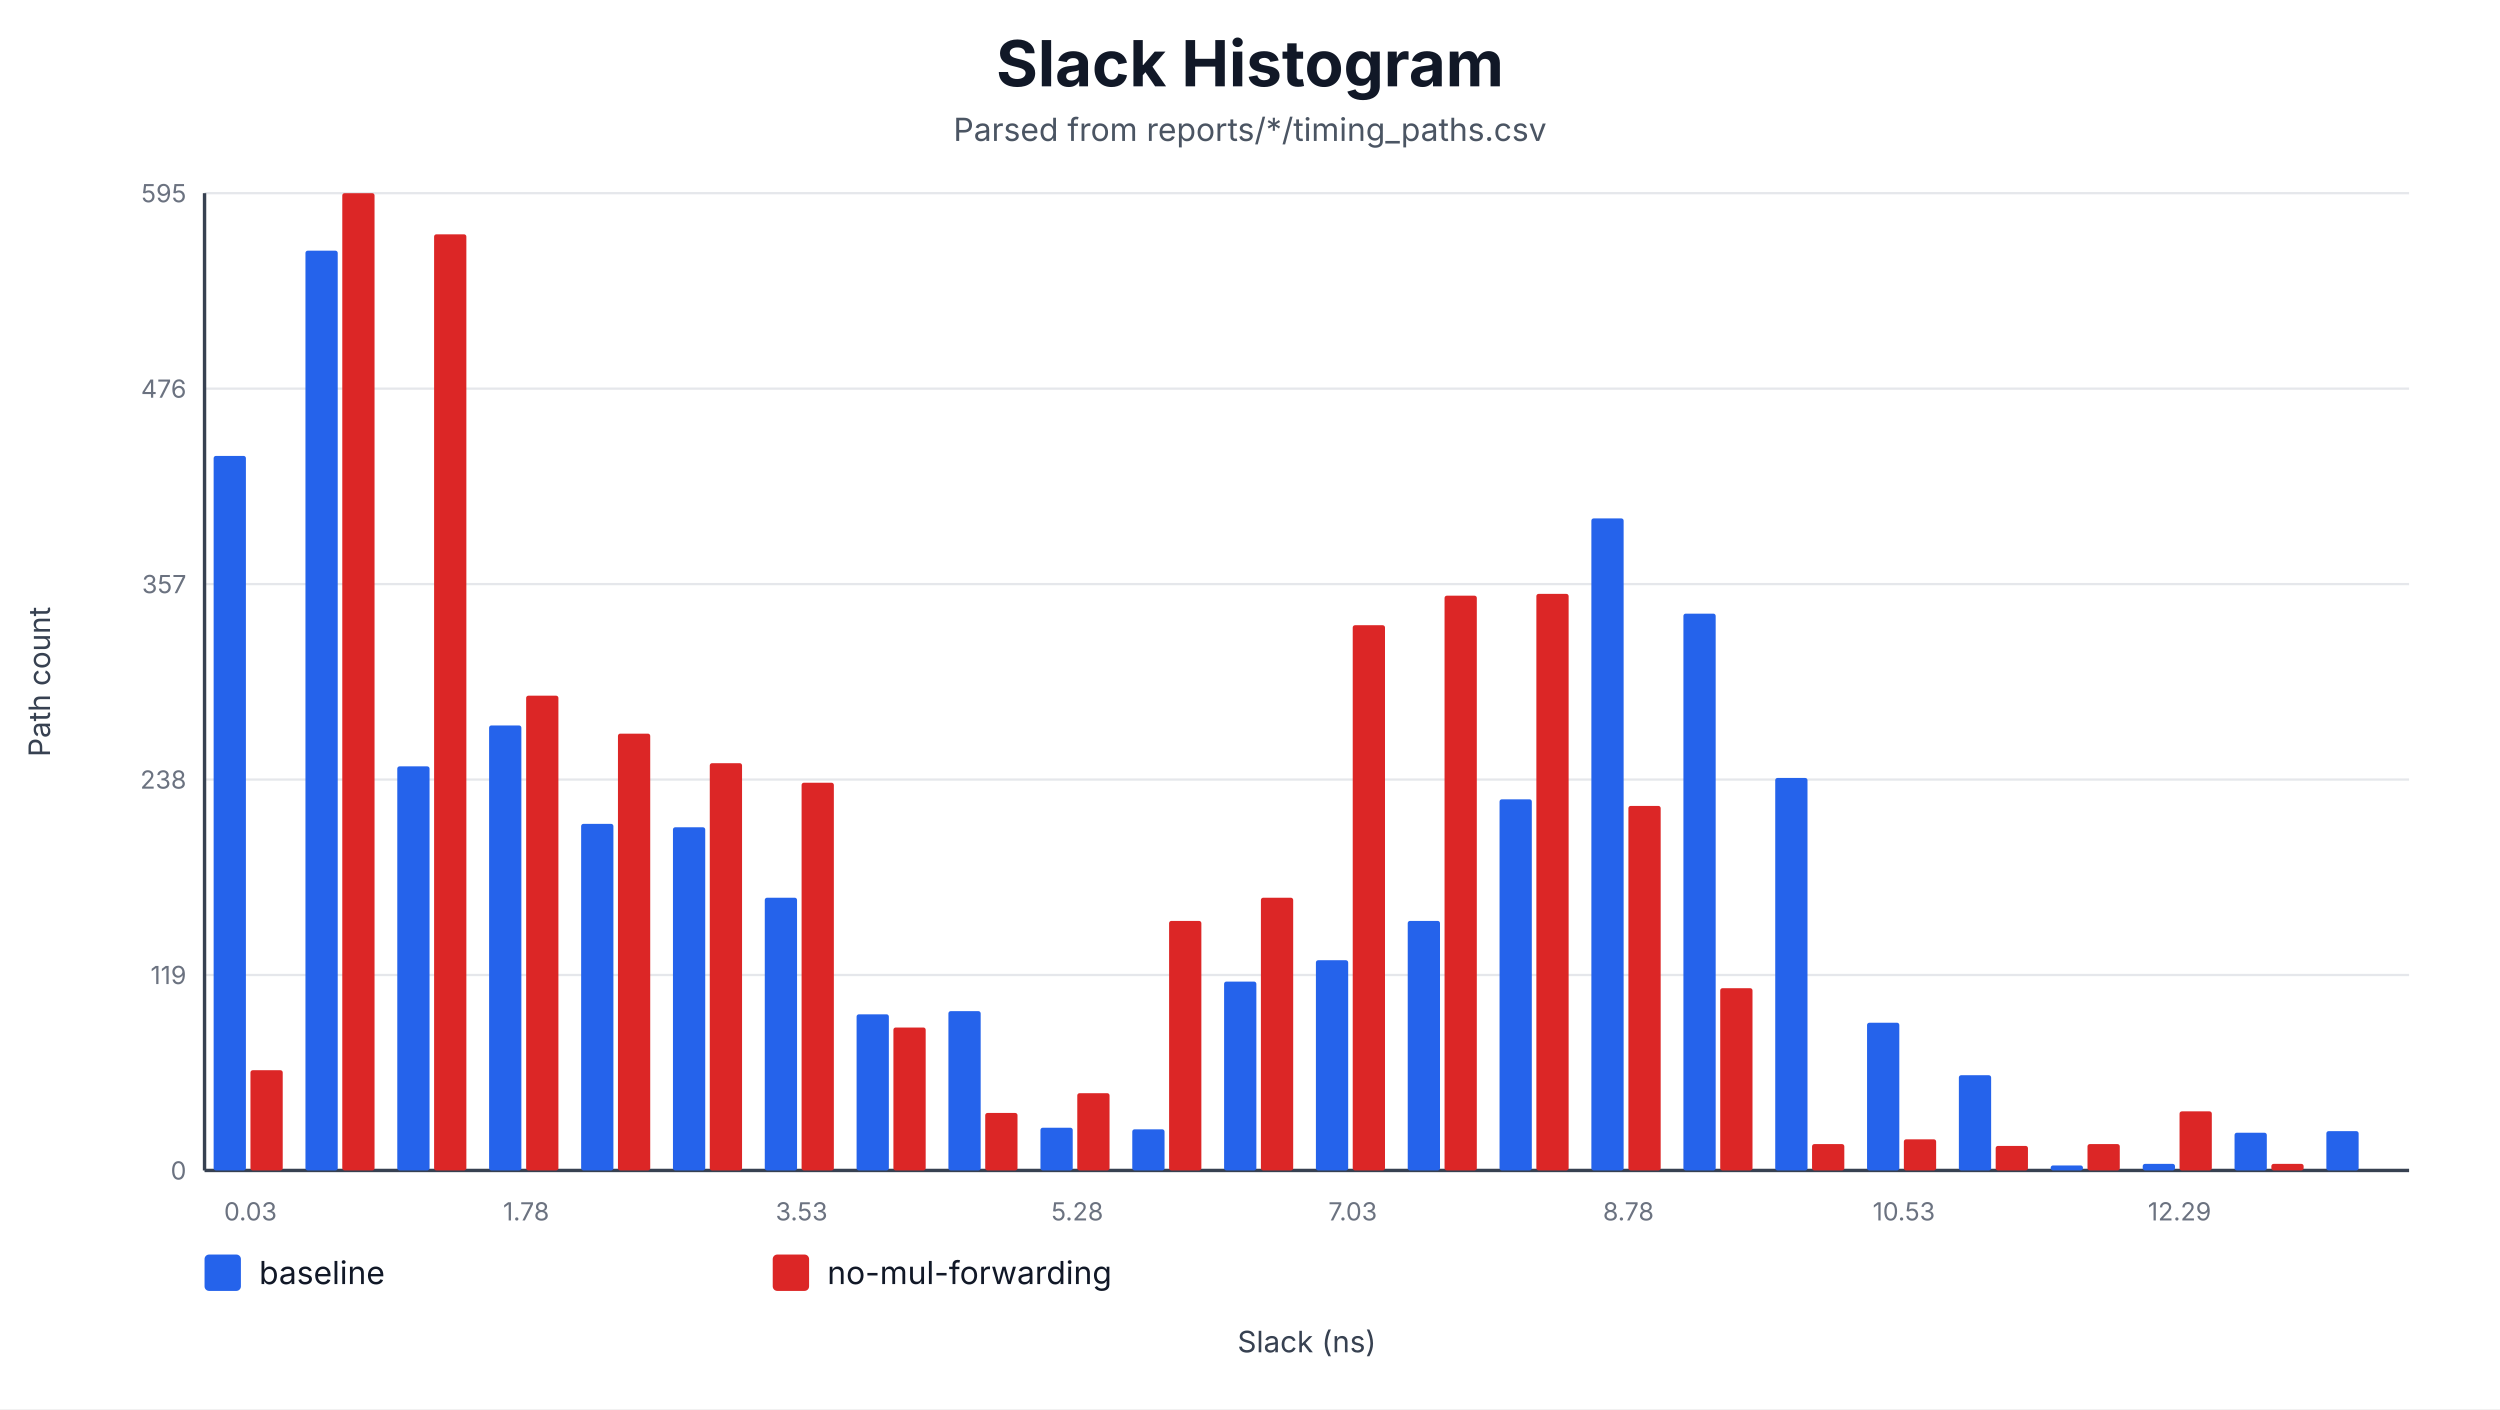
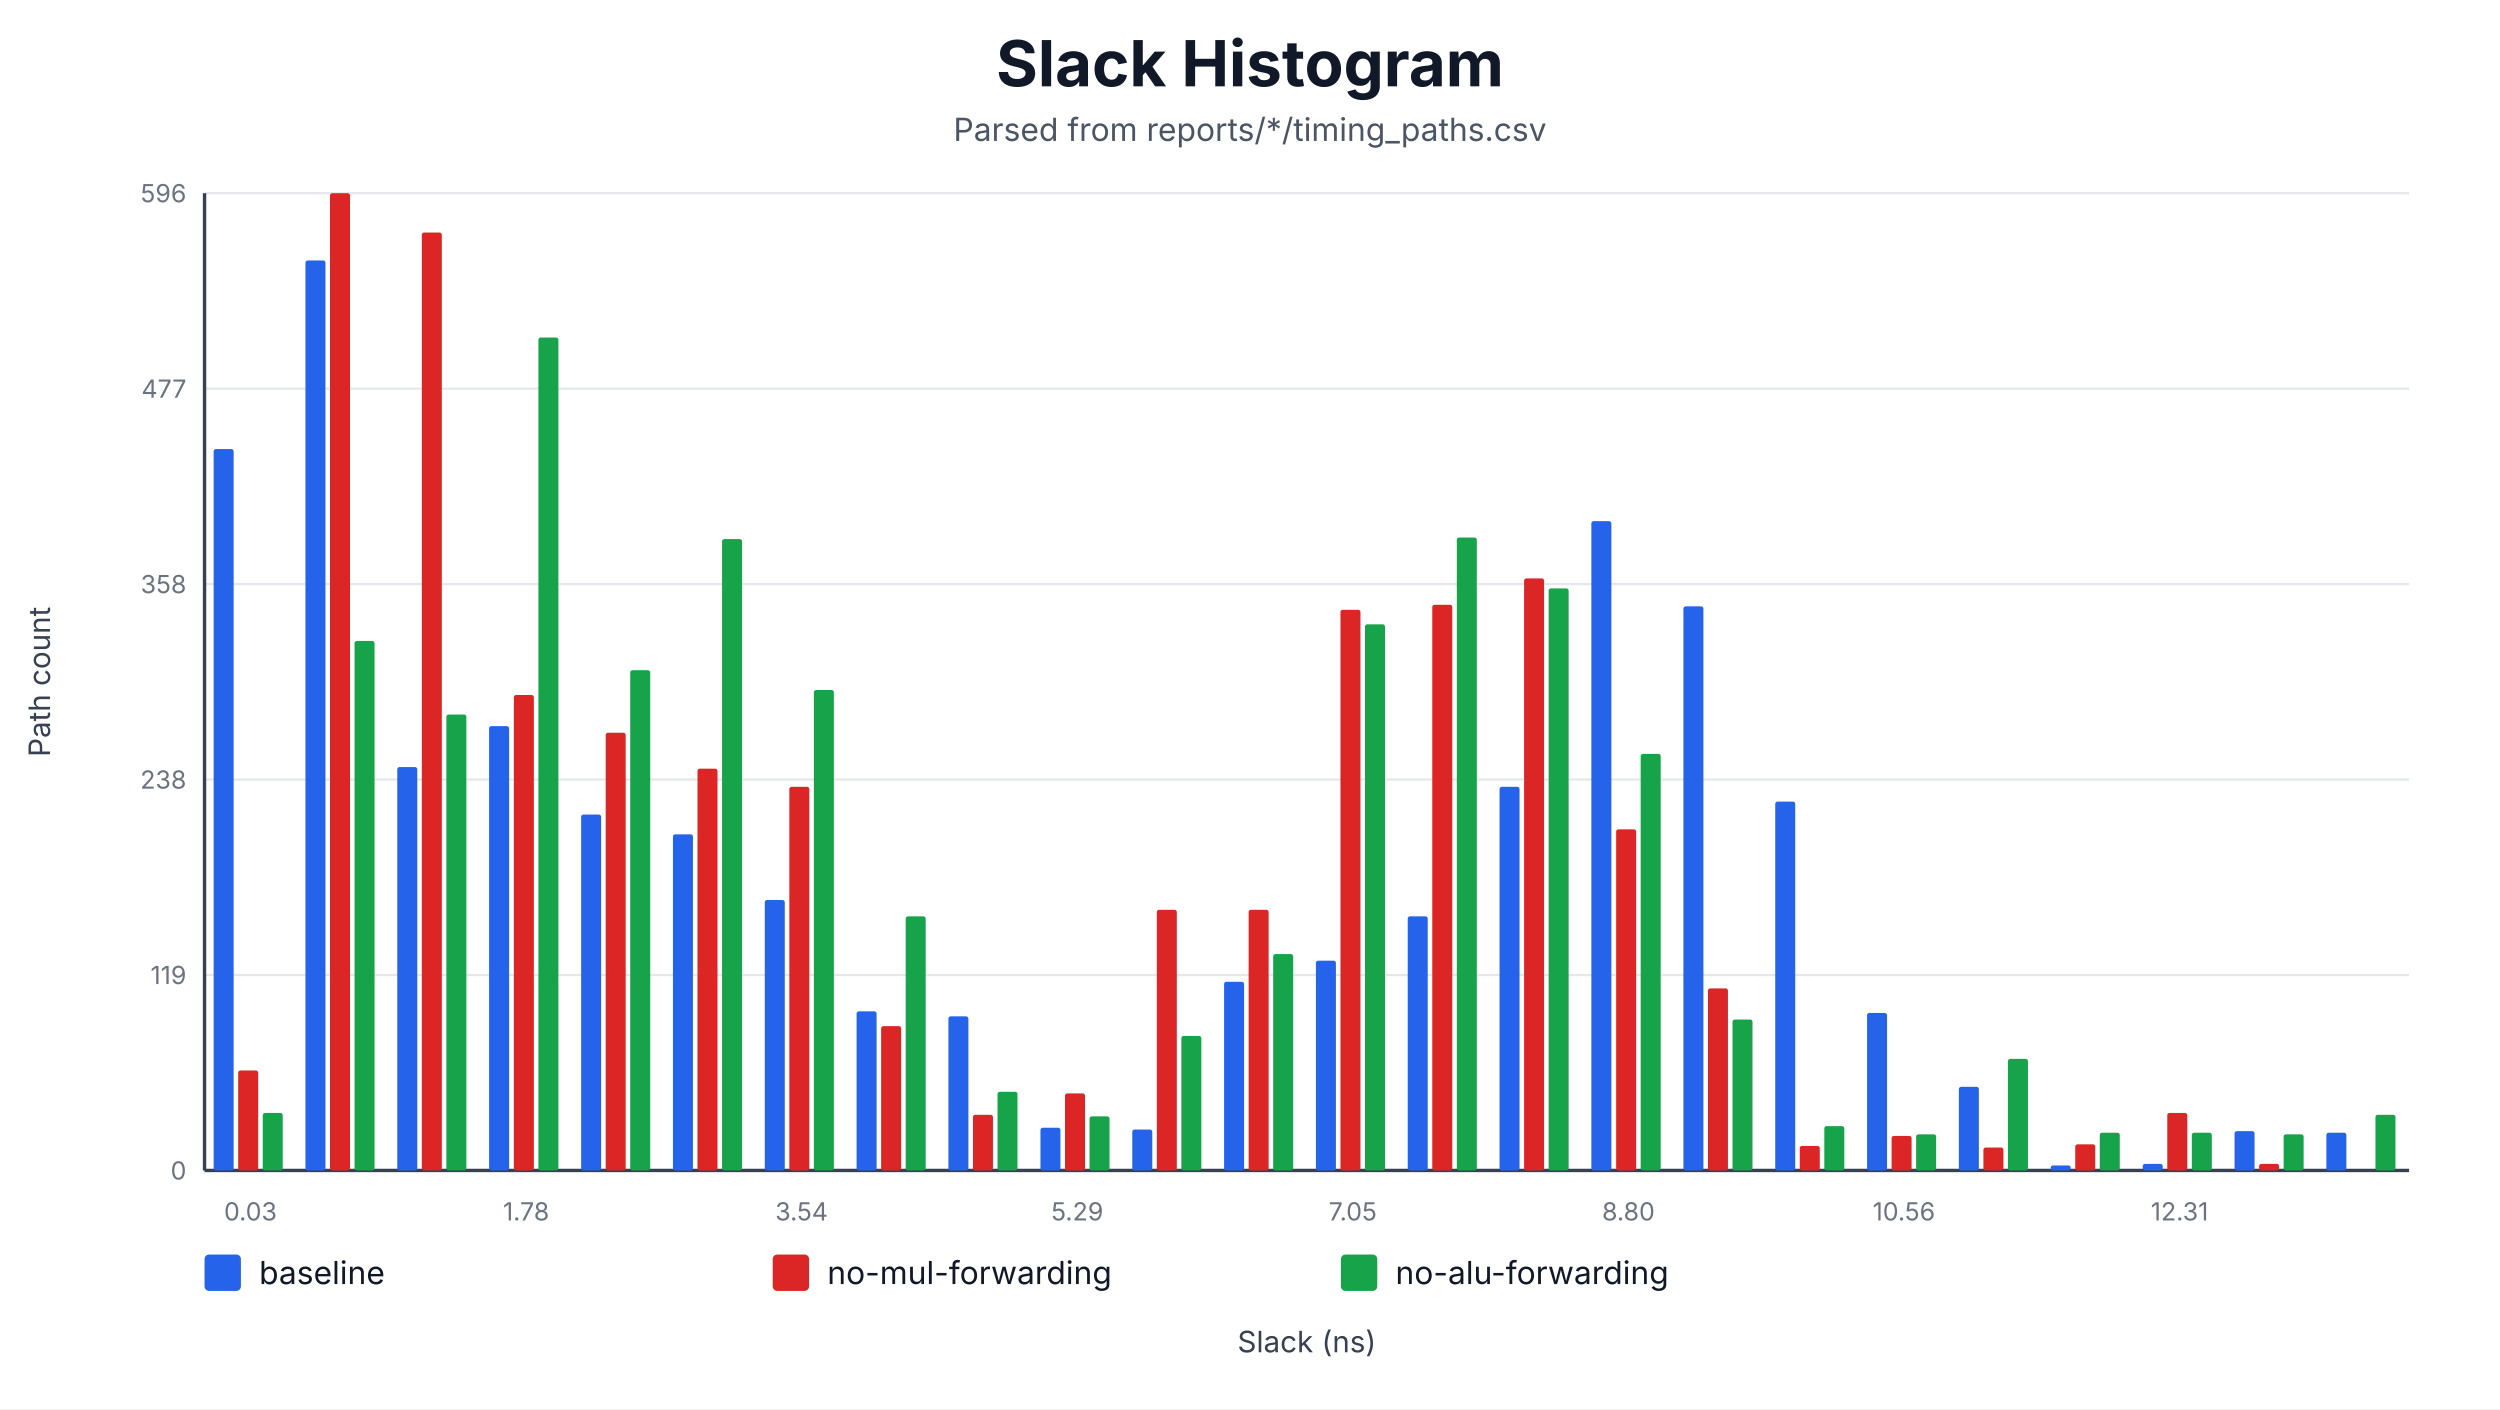
<svg xmlns="http://www.w3.org/2000/svg" width="1100" height="620" viewBox="0 0 1100 620">
  <rect width="100%" height="100%" fill="#ffffff" />
  <style>text{font-family:Inter,Arial,sans-serif;fill:#111827}.title{font-size:28px;font-weight:700}.subtitle{font-size:14px;fill:#4b5563}.axis{font-size:13px;fill:#374151}.tick{font-size:11px;fill:#6b7280}.grid{stroke:#e5e7eb}.axisline{stroke:#374151;stroke-width:1.5}.legend{font-size:14px}</style>
  <text class="title" x="550.0" y="38" text-anchor="middle">Slack Histogram</text>
  <text class="subtitle" x="550.0" y="62" text-anchor="middle">Parsed from reports/*/timing_paths.csv</text>
  <line class="grid" x1="90" y1="515.0" x2="1060" y2="515.0" />
  <text class="tick" x="82" y="519.0" text-anchor="end">0</text>
  <line class="grid" x1="90" y1="429.0" x2="1060" y2="429.0" />
  <text class="tick" x="82" y="433.0" text-anchor="end">119</text>
  <line class="grid" x1="90" y1="343.0" x2="1060" y2="343.0" />
  <text class="tick" x="82" y="347.0" text-anchor="end">238</text>
  <line class="grid" x1="90" y1="257.0" x2="1060" y2="257.0" />
-   <text class="tick" x="82" y="261.0" text-anchor="end">357</text>
+   <text class="tick" x="82" y="261.0" text-anchor="end">358</text>
  <line class="grid" x1="90" y1="171.0" x2="1060" y2="171.0" />
-   <text class="tick" x="82" y="175.0" text-anchor="end">476</text>
+   <text class="tick" x="82" y="175.0" text-anchor="end">477</text>
  <line class="grid" x1="90" y1="85.0" x2="1060" y2="85.0" />
-   <text class="tick" x="82" y="89.0" text-anchor="end">595</text>
+   <text class="tick" x="82" y="89.0" text-anchor="end">596</text>
  <line class="axisline" x1="90" y1="85" x2="90" y2="515" />
  <line class="axisline" x1="90" y1="515" x2="1060" y2="515" />
  <text class="axis" x="22" y="300.0" transform="rotate(-90 22 300.0)" text-anchor="middle">Path count</text>
  <text class="axis" x="575.0" y="595" text-anchor="middle">Slack (ns)</text>
  <text class="tick" x="110.2" y="537" text-anchor="middle">0.03</text>
-   <rect x="94.0" y="200.6" width="14.2" height="314.4" fill="#2563eb" rx="1" />
-   <rect x="110.2" y="470.9" width="14.2" height="44.1" fill="#dc2626" rx="1" />
-   <rect x="134.4" y="110.3" width="14.2" height="404.7" fill="#2563eb" rx="1" />
-   <rect x="150.6" y="85.0" width="14.2" height="430.0" fill="#dc2626" rx="1" />
-   <rect x="174.8" y="337.2" width="14.2" height="177.8" fill="#2563eb" rx="1" />
-   <rect x="191.0" y="103.1" width="14.2" height="411.9" fill="#dc2626" rx="1" />
+   <rect x="94.0" y="197.6" width="8.8" height="317.4" fill="#2563eb" rx="1" />
+   <rect x="104.8" y="471.0" width="8.8" height="44.0" fill="#dc2626" rx="1" />
+   <rect x="115.6" y="489.7" width="8.8" height="25.3" fill="#16a34a" rx="1" />
+   <rect x="134.4" y="114.6" width="8.8" height="400.4" fill="#2563eb" rx="1" />
+   <rect x="145.2" y="85.0" width="8.8" height="430.0" fill="#dc2626" rx="1" />
+   <rect x="156.0" y="282.0" width="8.8" height="233.0" fill="#16a34a" rx="1" />
+   <rect x="174.8" y="337.5" width="8.8" height="177.5" fill="#2563eb" rx="1" />
+   <rect x="185.6" y="102.3" width="8.8" height="412.7" fill="#dc2626" rx="1" />
+   <rect x="196.4" y="314.4" width="8.8" height="200.6" fill="#16a34a" rx="1" />
  <text class="tick" x="231.5" y="537" text-anchor="middle">1.78</text>
-   <rect x="215.2" y="319.2" width="14.2" height="195.8" fill="#2563eb" rx="1" />
-   <rect x="231.5" y="306.1" width="14.2" height="208.9" fill="#dc2626" rx="1" />
-   <rect x="255.7" y="362.5" width="14.2" height="152.5" fill="#2563eb" rx="1" />
-   <rect x="271.9" y="322.8" width="14.2" height="192.2" fill="#dc2626" rx="1" />
-   <rect x="296.1" y="364.0" width="14.2" height="151.0" fill="#2563eb" rx="1" />
-   <rect x="312.3" y="335.8" width="14.2" height="179.2" fill="#dc2626" rx="1" />
-   <text class="tick" x="352.7" y="537" text-anchor="middle">3.53</text>
-   <rect x="336.5" y="395.0" width="14.2" height="120.0" fill="#2563eb" rx="1" />
-   <rect x="352.7" y="344.4" width="14.2" height="170.6" fill="#dc2626" rx="1" />
-   <rect x="376.9" y="446.3" width="14.2" height="68.7" fill="#2563eb" rx="1" />
-   <rect x="393.1" y="452.1" width="14.2" height="62.9" fill="#dc2626" rx="1" />
-   <rect x="417.3" y="444.9" width="14.2" height="70.1" fill="#2563eb" rx="1" />
-   <rect x="433.5" y="489.7" width="14.2" height="25.3" fill="#dc2626" rx="1" />
-   <text class="tick" x="474.0" y="537" text-anchor="middle">5.28</text>
-   <rect x="457.8" y="496.2" width="14.2" height="18.8" fill="#2563eb" rx="1" />
-   <rect x="474.0" y="481.0" width="14.2" height="34.0" fill="#dc2626" rx="1" />
-   <rect x="498.2" y="496.9" width="14.2" height="18.1" fill="#2563eb" rx="1" />
-   <rect x="514.4" y="405.2" width="14.2" height="109.8" fill="#dc2626" rx="1" />
-   <rect x="538.6" y="431.9" width="14.2" height="83.1" fill="#2563eb" rx="1" />
-   <rect x="554.8" y="395.0" width="14.2" height="120.0" fill="#dc2626" rx="1" />
-   <text class="tick" x="595.2" y="537" text-anchor="middle">7.03</text>
-   <rect x="579.0" y="422.5" width="14.2" height="92.5" fill="#2563eb" rx="1" />
-   <rect x="595.2" y="275.1" width="14.2" height="239.9" fill="#dc2626" rx="1" />
-   <rect x="619.4" y="405.2" width="14.2" height="109.8" fill="#2563eb" rx="1" />
-   <rect x="635.6" y="262.1" width="14.2" height="252.9" fill="#dc2626" rx="1" />
-   <rect x="659.8" y="351.7" width="14.2" height="163.3" fill="#2563eb" rx="1" />
-   <rect x="676.0" y="261.3" width="14.2" height="253.7" fill="#dc2626" rx="1" />
-   <text class="tick" x="716.5" y="537" text-anchor="middle">8.78</text>
-   <rect x="700.2" y="228.1" width="14.2" height="286.9" fill="#2563eb" rx="1" />
-   <rect x="716.5" y="354.6" width="14.2" height="160.4" fill="#dc2626" rx="1" />
-   <rect x="740.7" y="270.0" width="14.2" height="245.0" fill="#2563eb" rx="1" />
-   <rect x="756.9" y="434.8" width="14.2" height="80.2" fill="#dc2626" rx="1" />
-   <rect x="781.1" y="342.3" width="14.2" height="172.7" fill="#2563eb" rx="1" />
-   <rect x="797.3" y="503.4" width="14.2" height="11.6" fill="#dc2626" rx="1" />
-   <text class="tick" x="837.7" y="537" text-anchor="middle">10.53</text>
-   <rect x="821.5" y="450.0" width="14.2" height="65.0" fill="#2563eb" rx="1" />
-   <rect x="837.7" y="501.3" width="14.2" height="13.7" fill="#dc2626" rx="1" />
-   <rect x="861.9" y="473.1" width="14.2" height="41.9" fill="#2563eb" rx="1" />
-   <rect x="878.1" y="504.2" width="14.2" height="10.8" fill="#dc2626" rx="1" />
-   <rect x="902.3" y="512.8" width="14.2" height="2.2" fill="#2563eb" rx="1" />
-   <rect x="918.5" y="503.4" width="14.2" height="11.6" fill="#dc2626" rx="1" />
-   <text class="tick" x="959.0" y="537" text-anchor="middle">12.29</text>
-   <rect x="942.8" y="512.1" width="14.2" height="2.9" fill="#2563eb" rx="1" />
-   <rect x="959.0" y="489.0" width="14.2" height="26.0" fill="#dc2626" rx="1" />
-   <rect x="983.2" y="498.4" width="14.2" height="16.6" fill="#2563eb" rx="1" />
-   <rect x="999.4" y="512.1" width="14.2" height="2.9" fill="#dc2626" rx="1" />
-   <rect x="1023.6" y="497.7" width="14.2" height="17.3" fill="#2563eb" rx="1" />
-   <rect x="1039.8" y="515.0" width="14.2" height="0.0" fill="#dc2626" rx="1" />
+   <rect x="215.2" y="319.5" width="8.8" height="195.5" fill="#2563eb" rx="1" />
+   <rect x="226.1" y="305.8" width="8.8" height="209.2" fill="#dc2626" rx="1" />
+   <rect x="236.9" y="148.5" width="8.8" height="366.5" fill="#16a34a" rx="1" />
+   <rect x="255.7" y="358.4" width="8.8" height="156.6" fill="#2563eb" rx="1" />
+   <rect x="266.5" y="322.4" width="8.8" height="192.6" fill="#dc2626" rx="1" />
+   <rect x="277.3" y="294.9" width="8.8" height="220.1" fill="#16a34a" rx="1" />
+   <rect x="296.1" y="367.1" width="8.8" height="147.9" fill="#2563eb" rx="1" />
+   <rect x="306.9" y="338.2" width="8.8" height="176.8" fill="#dc2626" rx="1" />
+   <rect x="317.7" y="237.2" width="8.8" height="277.8" fill="#16a34a" rx="1" />
+   <text class="tick" x="352.7" y="537" text-anchor="middle">3.54</text>
+   <rect x="336.5" y="396.0" width="8.8" height="119.0" fill="#2563eb" rx="1" />
+   <rect x="347.3" y="346.2" width="8.8" height="168.8" fill="#dc2626" rx="1" />
+   <rect x="358.1" y="303.6" width="8.8" height="211.4" fill="#16a34a" rx="1" />
+   <rect x="376.9" y="445.0" width="8.8" height="70.0" fill="#2563eb" rx="1" />
+   <rect x="387.7" y="451.5" width="8.8" height="63.5" fill="#dc2626" rx="1" />
+   <rect x="398.5" y="403.2" width="8.8" height="111.8" fill="#16a34a" rx="1" />
+   <rect x="417.3" y="447.2" width="8.8" height="67.8" fill="#2563eb" rx="1" />
+   <rect x="428.1" y="490.5" width="8.8" height="24.5" fill="#dc2626" rx="1" />
+   <rect x="438.9" y="480.4" width="8.8" height="34.6" fill="#16a34a" rx="1" />
+   <text class="tick" x="474.0" y="537" text-anchor="middle">5.29</text>
+   <rect x="457.8" y="496.2" width="8.8" height="18.8" fill="#2563eb" rx="1" />
+   <rect x="468.6" y="481.1" width="8.8" height="33.9" fill="#dc2626" rx="1" />
+   <rect x="479.4" y="491.2" width="8.8" height="23.8" fill="#16a34a" rx="1" />
+   <rect x="498.2" y="497.0" width="8.8" height="18.0" fill="#2563eb" rx="1" />
+   <rect x="509.0" y="400.3" width="8.8" height="114.7" fill="#dc2626" rx="1" />
+   <rect x="519.8" y="455.8" width="8.8" height="59.2" fill="#16a34a" rx="1" />
+   <rect x="538.6" y="432.0" width="8.8" height="83.0" fill="#2563eb" rx="1" />
+   <rect x="549.4" y="400.3" width="8.8" height="114.7" fill="#dc2626" rx="1" />
+   <rect x="560.2" y="419.8" width="8.8" height="95.2" fill="#16a34a" rx="1" />
+   <text class="tick" x="595.2" y="537" text-anchor="middle">7.05</text>
+   <rect x="579.0" y="422.7" width="8.8" height="92.3" fill="#2563eb" rx="1" />
+   <rect x="589.8" y="268.3" width="8.8" height="246.7" fill="#dc2626" rx="1" />
+   <rect x="600.6" y="274.7" width="8.8" height="240.3" fill="#16a34a" rx="1" />
+   <rect x="619.4" y="403.2" width="8.8" height="111.8" fill="#2563eb" rx="1" />
+   <rect x="630.2" y="266.1" width="8.8" height="248.9" fill="#dc2626" rx="1" />
+   <rect x="641.0" y="236.5" width="8.8" height="278.5" fill="#16a34a" rx="1" />
+   <rect x="659.8" y="346.2" width="8.8" height="168.8" fill="#2563eb" rx="1" />
+   <rect x="670.6" y="254.5" width="8.8" height="260.5" fill="#dc2626" rx="1" />
+   <rect x="681.4" y="258.9" width="8.8" height="256.1" fill="#16a34a" rx="1" />
+   <text class="tick" x="716.5" y="537" text-anchor="middle">8.80</text>
+   <rect x="700.2" y="229.3" width="8.8" height="285.7" fill="#2563eb" rx="1" />
+   <rect x="711.1" y="364.9" width="8.8" height="150.1" fill="#dc2626" rx="1" />
+   <rect x="721.9" y="331.7" width="8.8" height="183.3" fill="#16a34a" rx="1" />
+   <rect x="740.7" y="266.8" width="8.8" height="248.2" fill="#2563eb" rx="1" />
+   <rect x="751.5" y="434.9" width="8.8" height="80.1" fill="#dc2626" rx="1" />
+   <rect x="762.3" y="448.6" width="8.8" height="66.4" fill="#16a34a" rx="1" />
+   <rect x="781.1" y="352.7" width="8.8" height="162.3" fill="#2563eb" rx="1" />
+   <rect x="791.9" y="504.2" width="8.8" height="10.8" fill="#dc2626" rx="1" />
+   <rect x="802.7" y="495.5" width="8.8" height="19.5" fill="#16a34a" rx="1" />
+   <text class="tick" x="837.7" y="537" text-anchor="middle">10.56</text>
+   <rect x="821.5" y="445.7" width="8.8" height="69.3" fill="#2563eb" rx="1" />
+   <rect x="832.3" y="499.8" width="8.8" height="15.2" fill="#dc2626" rx="1" />
+   <rect x="843.1" y="499.1" width="8.8" height="15.9" fill="#16a34a" rx="1" />
+   <rect x="861.9" y="478.2" width="8.8" height="36.8" fill="#2563eb" rx="1" />
+   <rect x="872.7" y="504.9" width="8.8" height="10.1" fill="#dc2626" rx="1" />
+   <rect x="883.5" y="465.9" width="8.8" height="49.1" fill="#16a34a" rx="1" />
+   <rect x="902.3" y="512.8" width="8.8" height="2.2" fill="#2563eb" rx="1" />
+   <rect x="913.1" y="503.5" width="8.8" height="11.5" fill="#dc2626" rx="1" />
+   <rect x="923.9" y="498.4" width="8.8" height="16.6" fill="#16a34a" rx="1" />
+   <text class="tick" x="959.0" y="537" text-anchor="middle">12.31</text>
+   <rect x="942.8" y="512.1" width="8.8" height="2.9" fill="#2563eb" rx="1" />
+   <rect x="953.6" y="489.7" width="8.8" height="25.3" fill="#dc2626" rx="1" />
+   <rect x="964.4" y="498.4" width="8.8" height="16.6" fill="#16a34a" rx="1" />
+   <rect x="983.2" y="497.7" width="8.8" height="17.3" fill="#2563eb" rx="1" />
+   <rect x="994.0" y="512.1" width="8.8" height="2.9" fill="#dc2626" rx="1" />
+   <rect x="1004.8" y="499.1" width="8.8" height="15.9" fill="#16a34a" rx="1" />
+   <rect x="1023.6" y="498.4" width="8.8" height="16.6" fill="#2563eb" rx="1" />
+   <rect x="1034.4" y="515.0" width="8.8" height="0.0" fill="#dc2626" rx="1" />
+   <rect x="1045.2" y="490.5" width="8.8" height="24.5" fill="#16a34a" rx="1" />
  <rect x="90" y="552" width="16" height="16" fill="#2563eb" rx="2" />
  <text class="legend" x="114" y="565">baseline</text>
  <rect x="340" y="552" width="16" height="16" fill="#dc2626" rx="2" />
  <text class="legend" x="364" y="565">no-mul-forwarding</text>
+   <rect x="590" y="552" width="16" height="16" fill="#16a34a" rx="2" />
+   <text class="legend" x="614" y="565">no-alu-forwarding</text>
</svg>
